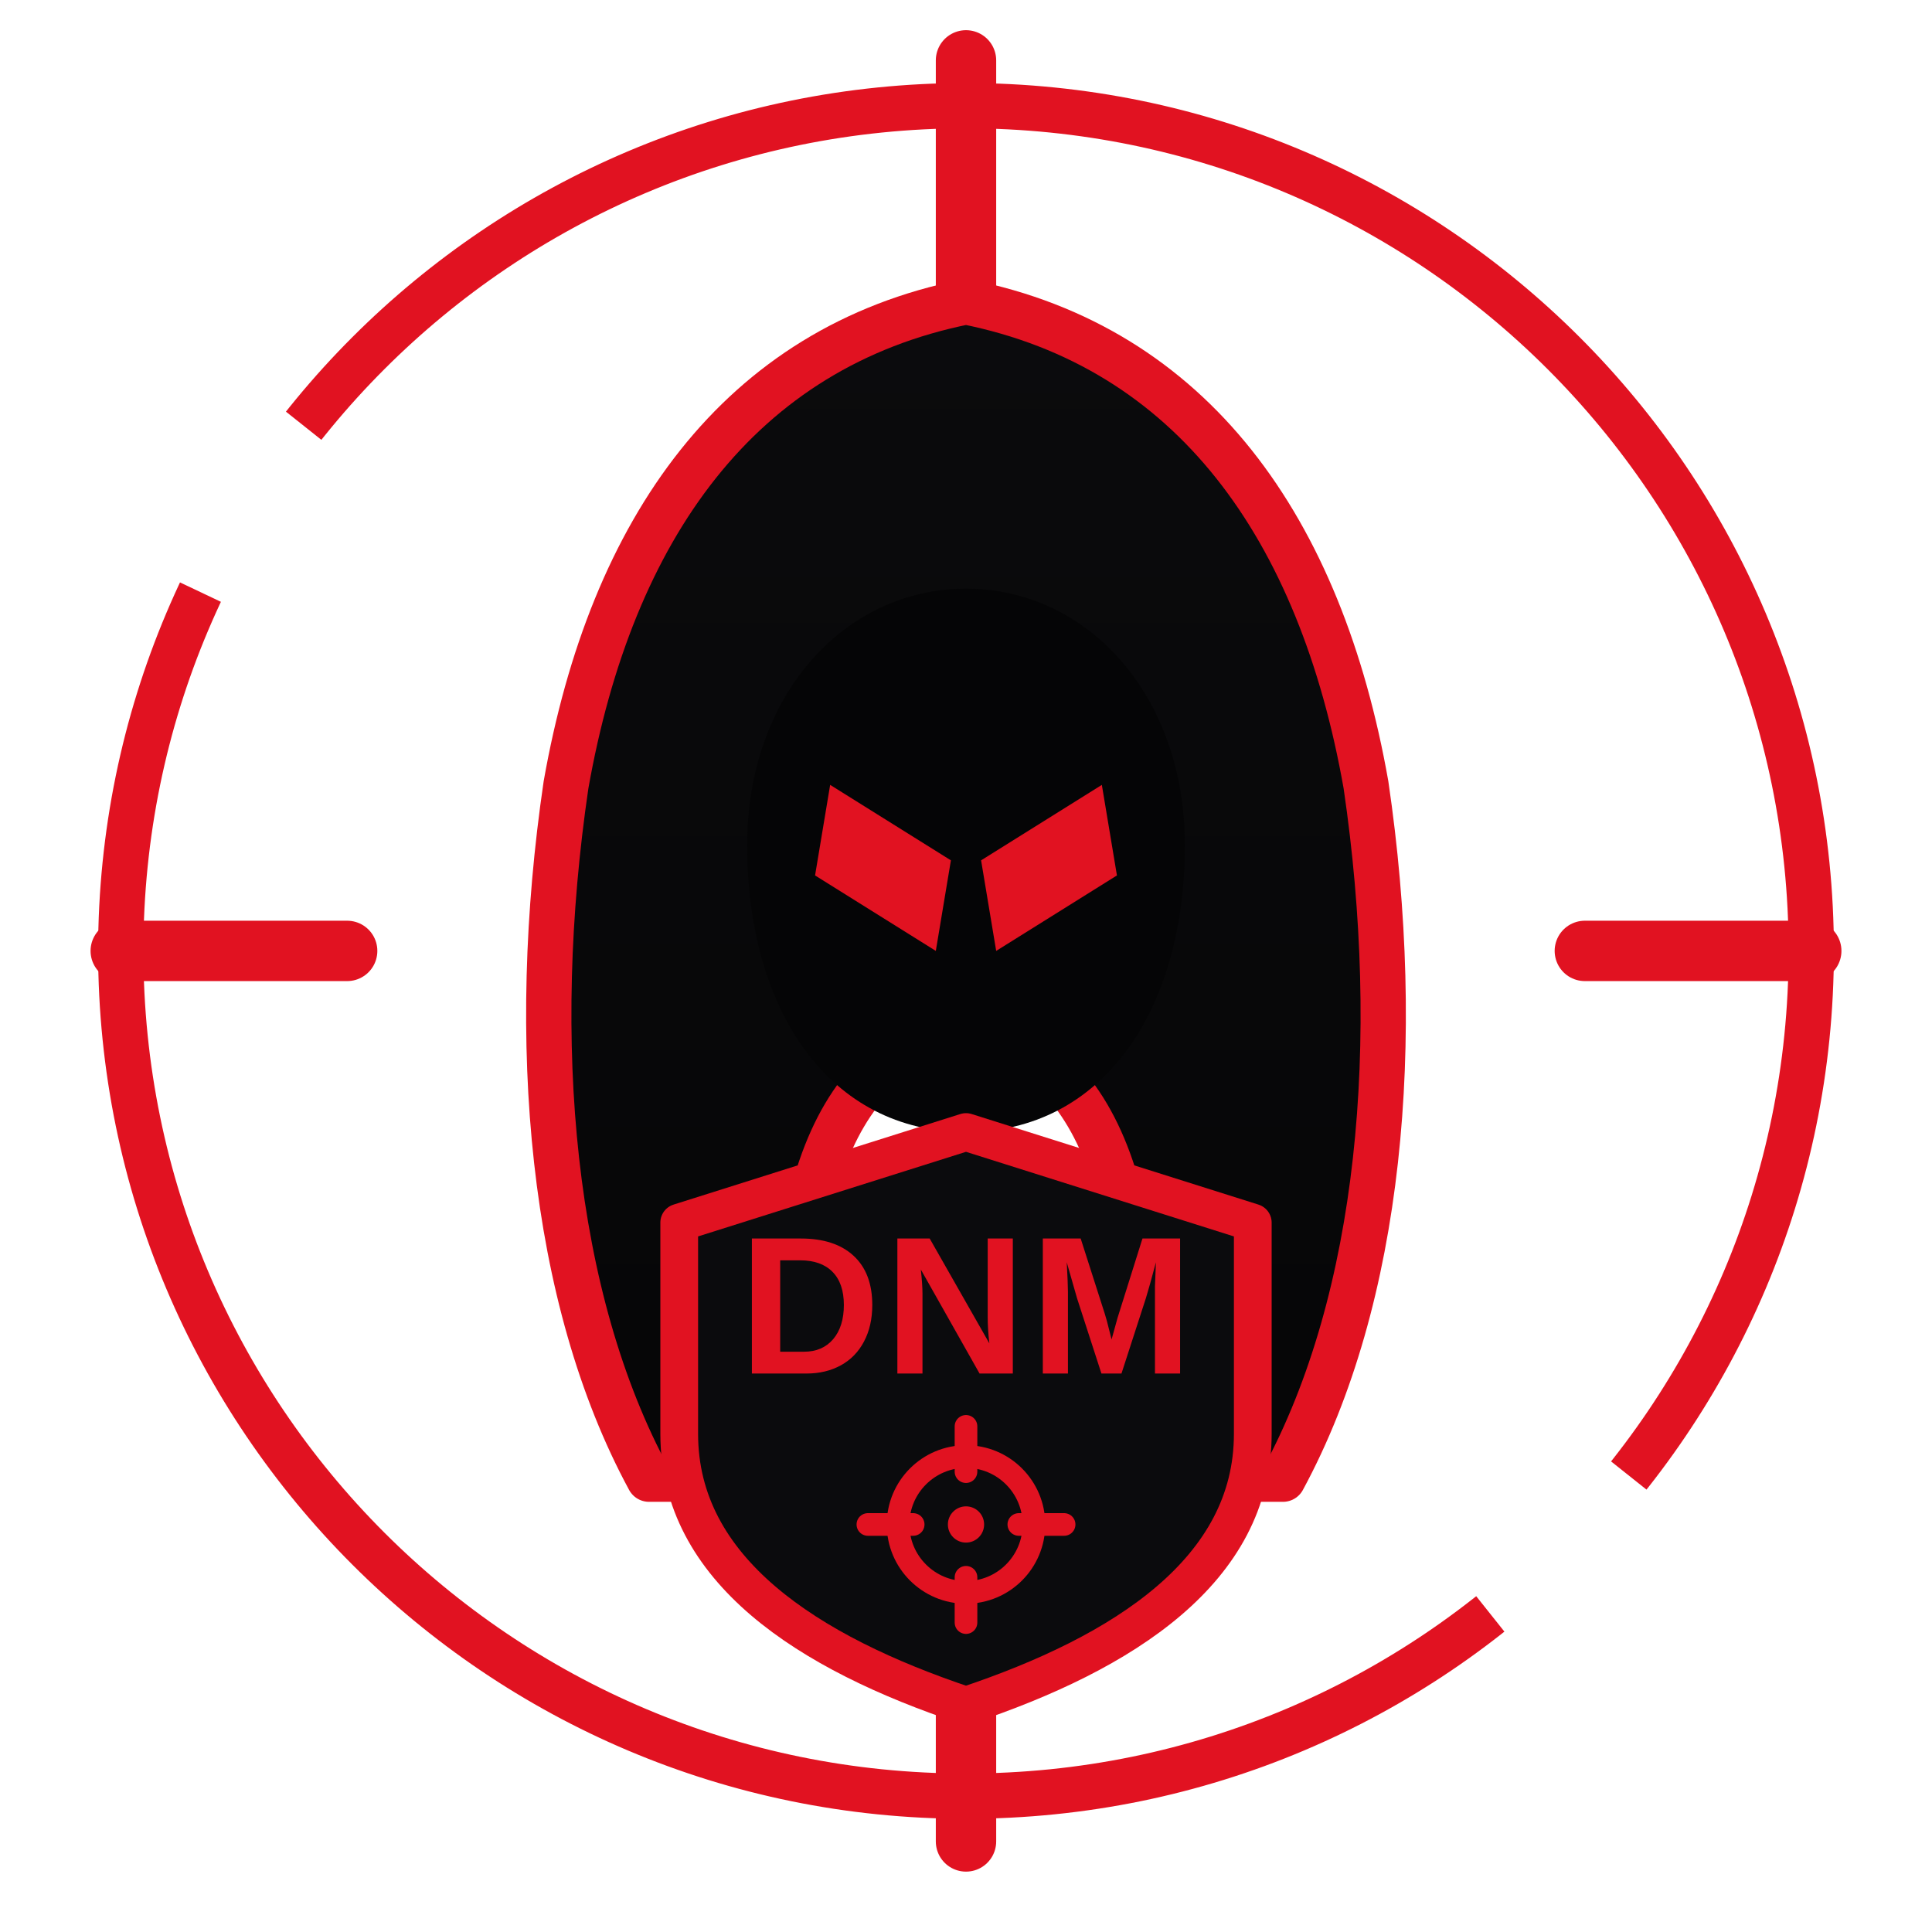
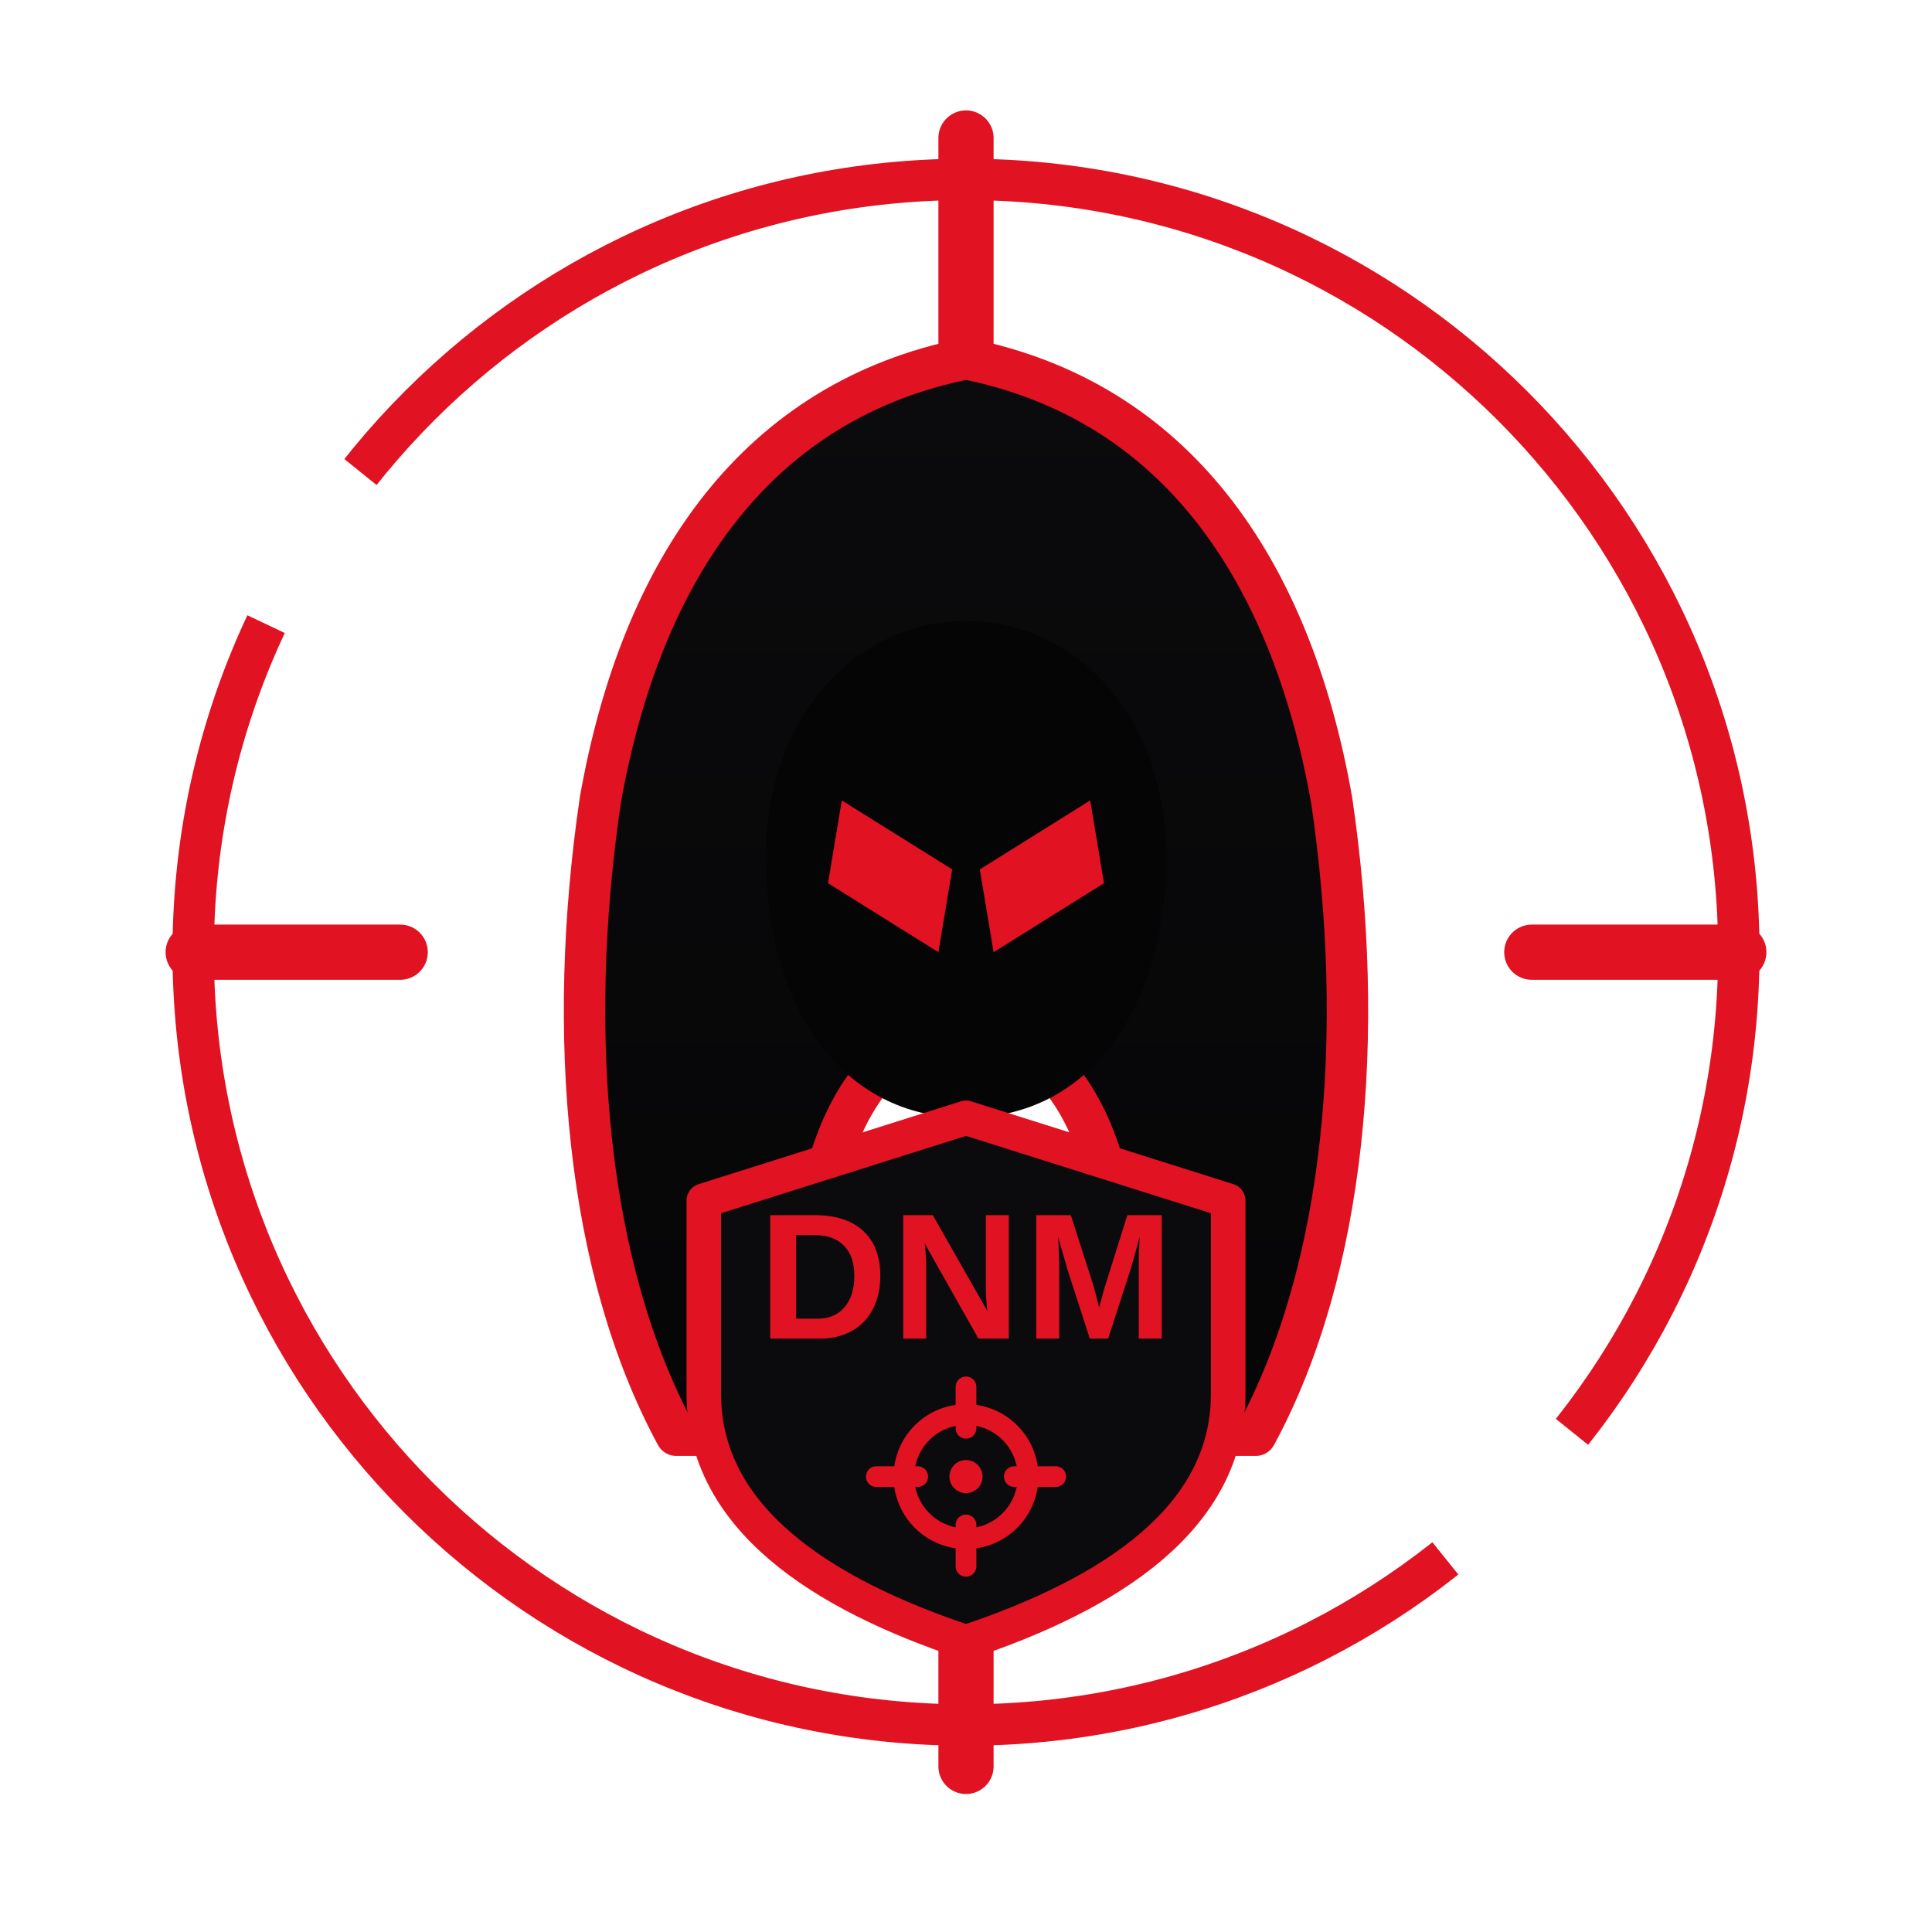
- <svg xmlns="http://www.w3.org/2000/svg" viewBox="0 0 256 256" fill="none" role="img" aria-label="DNM-Hunter">
+ <svg xmlns="http://www.w3.org/2000/svg" viewBox="-12 -12 280 280" fill="none" role="img" aria-label="DNM-Hunter">
  <defs>
    <linearGradient id="hoodShade" x1="128" y1="40" x2="128" y2="210" gradientUnits="userSpaceOnUse">
      <stop offset="0" stop-color="#0b0b0d" />
      <stop offset="1" stop-color="#050506" />
    </linearGradient>
  </defs>
  <g stroke="#e11221" fill="none">
    <circle cx="128" cy="126" r="112" stroke-width="6" stroke-dasharray="150 26 300 26 300 26" stroke-dashoffset="75" />
    <g stroke-width="8" stroke-linecap="round">
      <path d="M128 8 L128 44" />
      <path d="M128 208 L128 244" />
      <path d="M16 126 L46 126" />
      <path d="M210 126 L240 126" />
    </g>
  </g>
  <path d="M128 40            C158 46 175 70 181 104            C186 138 183 172 170 196            L150 196            C153 162 147 140 128 136            C109 140 103 162 106 196            L86 196            C73 172 70 138 75 104            C81 70 98 46 128 40 Z" fill="url(#hoodShade)" stroke="#e11221" stroke-width="6" stroke-linejoin="round" />
  <path d="M128 150            C110 150 99 134 99 112            C99 92 112 78 128 78            C144 78 157 92 157 112            C157 134 146 150 128 150 Z" fill="#050506" />
  <g fill="#e11221">
    <path d="M110 104 L126 114 L124 126 L108 116 Z" />
    <path d="M146 104 L130 114 L132 126 L148 116 Z" />
  </g>
  <path d="M128 150 L166 162 L166 190 C166 208 149 219 128 226 C107 219 90 208 90 190 L90 162 Z" fill="#0b0b0d" stroke="#e11221" stroke-width="5" stroke-linejoin="round" />
  <text x="128" y="182" text-anchor="middle" font-family="Arial, Helvetica, sans-serif" font-size="26" font-weight="800" letter-spacing="0.5" fill="#e11221">DNM</text>
  <g stroke="#e11221" stroke-width="3" fill="none">
    <circle cx="128" cy="202" r="9" />
    <circle cx="128" cy="202" r="2.4" fill="#e11221" stroke="none" />
    <path d="M128 189 L128 195 M128 209 L128 215 M115 202 L121 202 M135 202 L141 202" stroke-linecap="round" />
  </g>
</svg>
